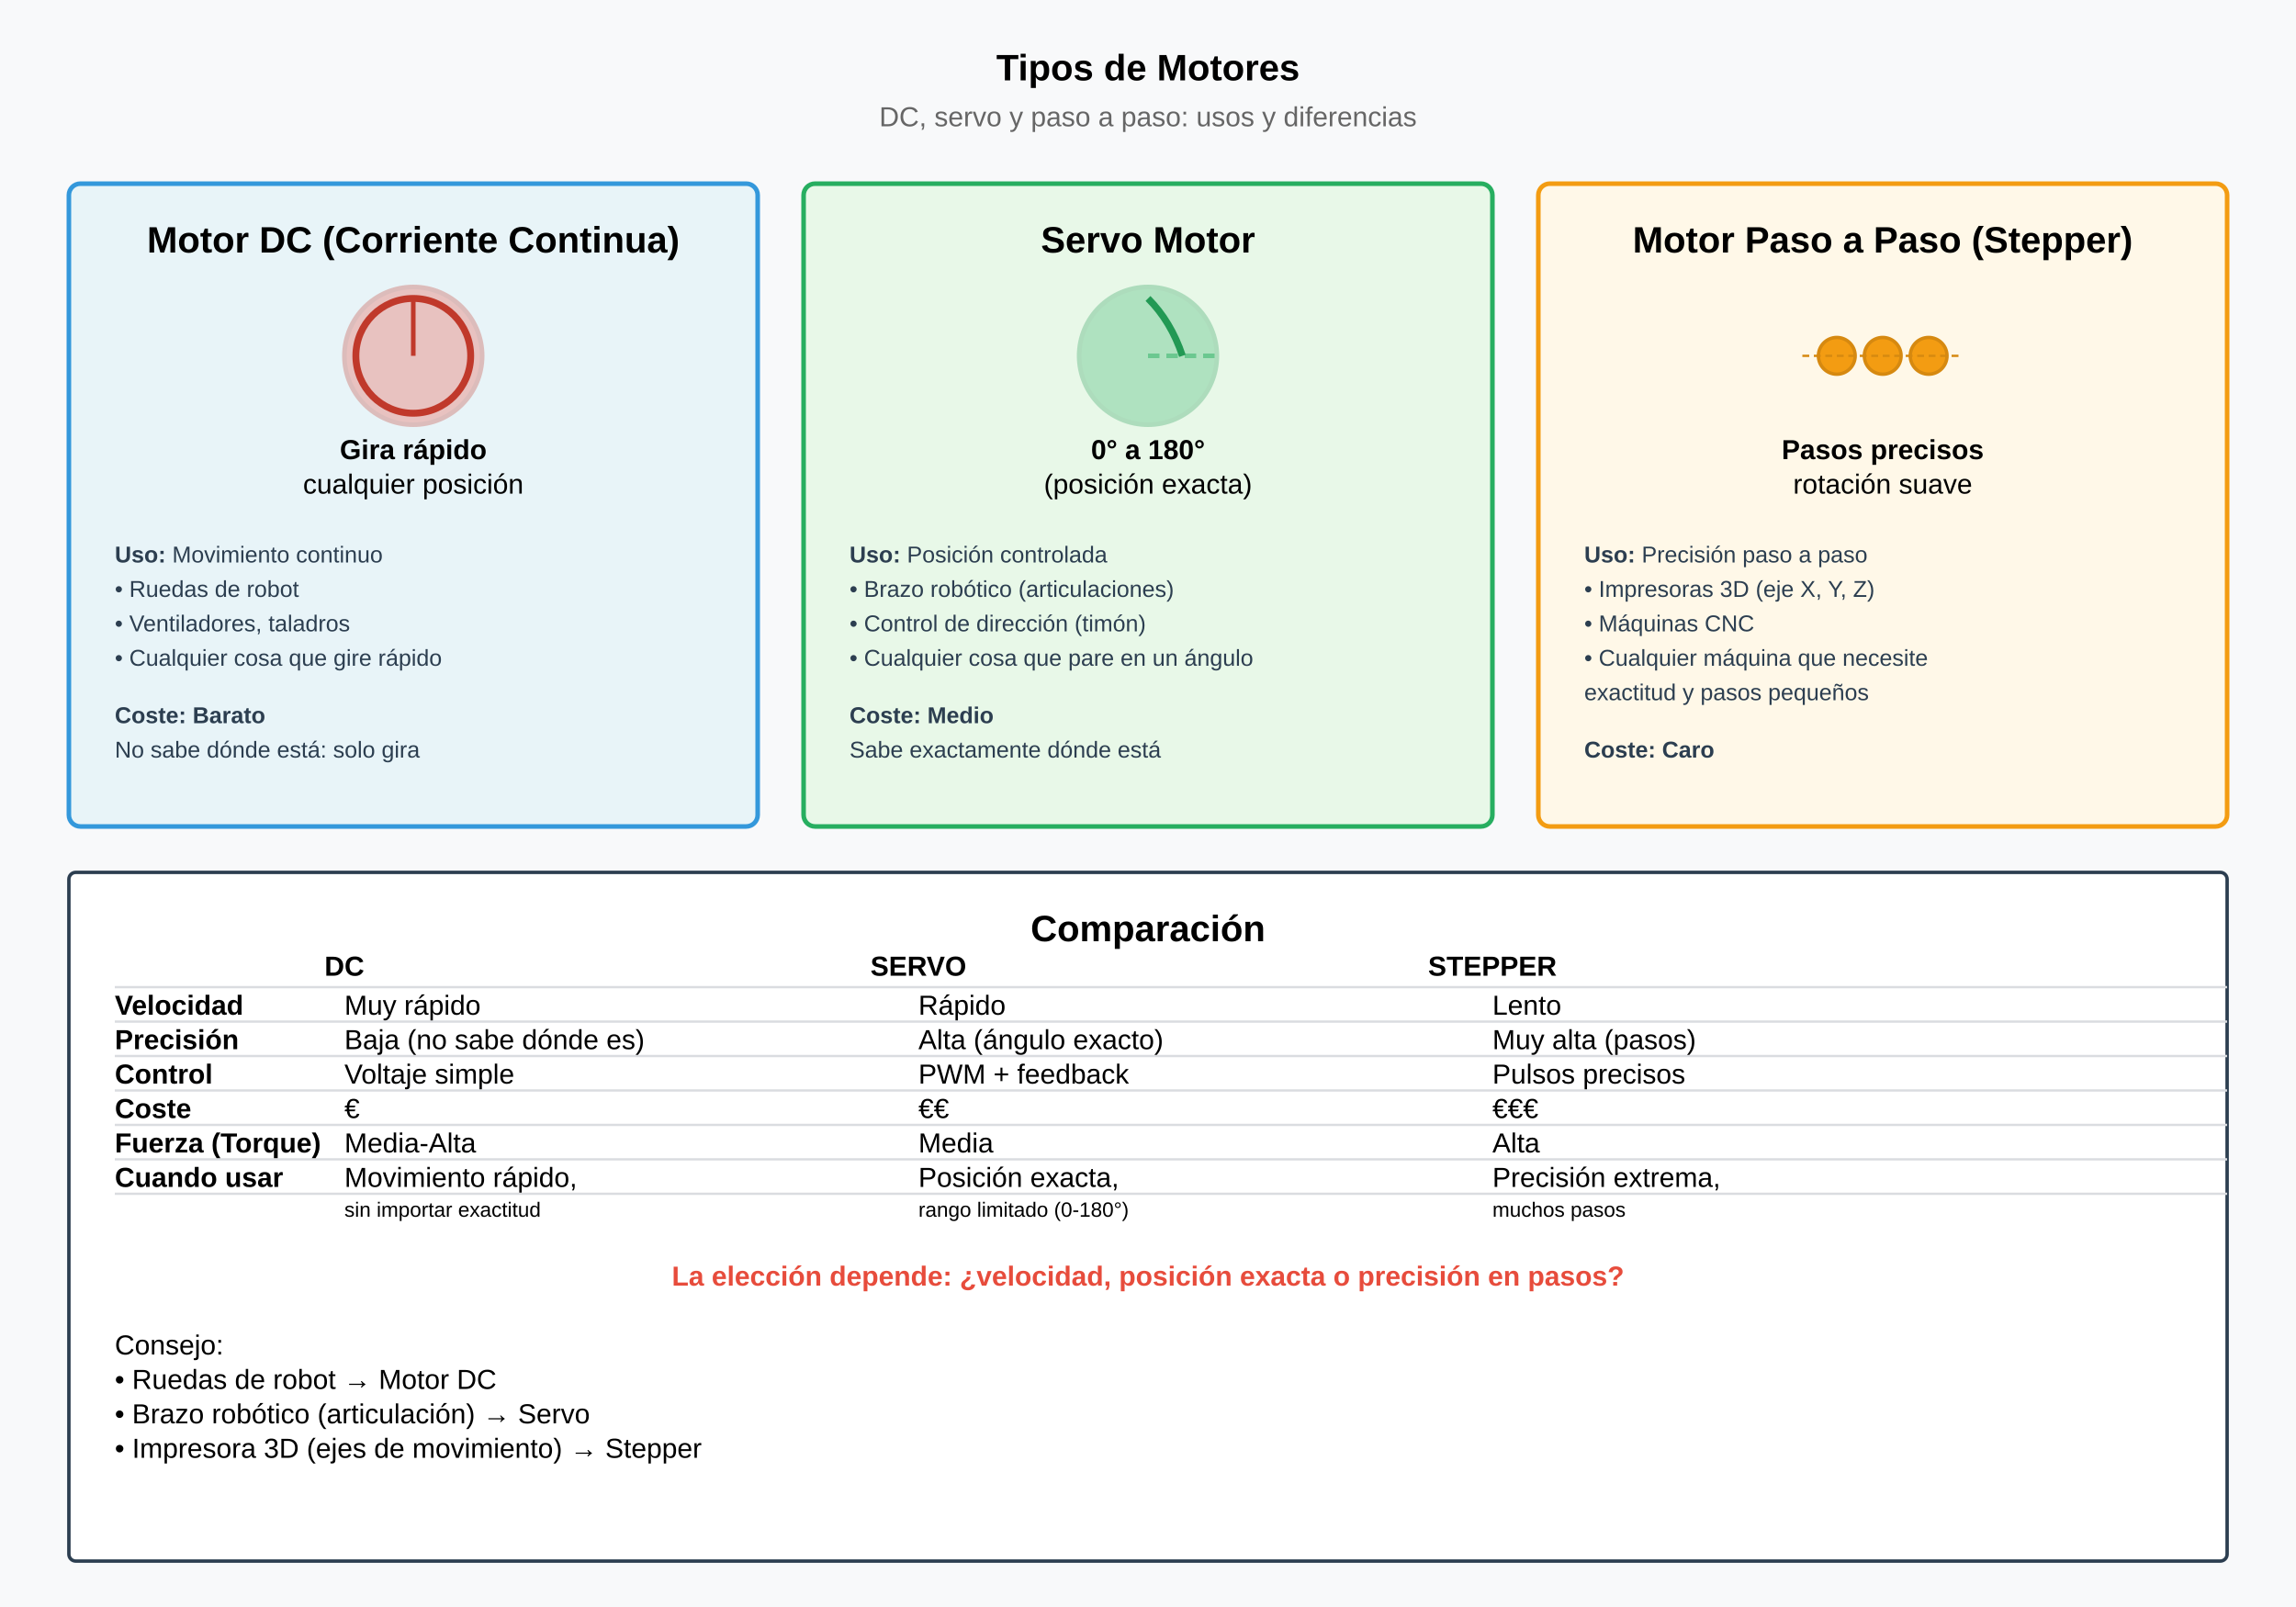
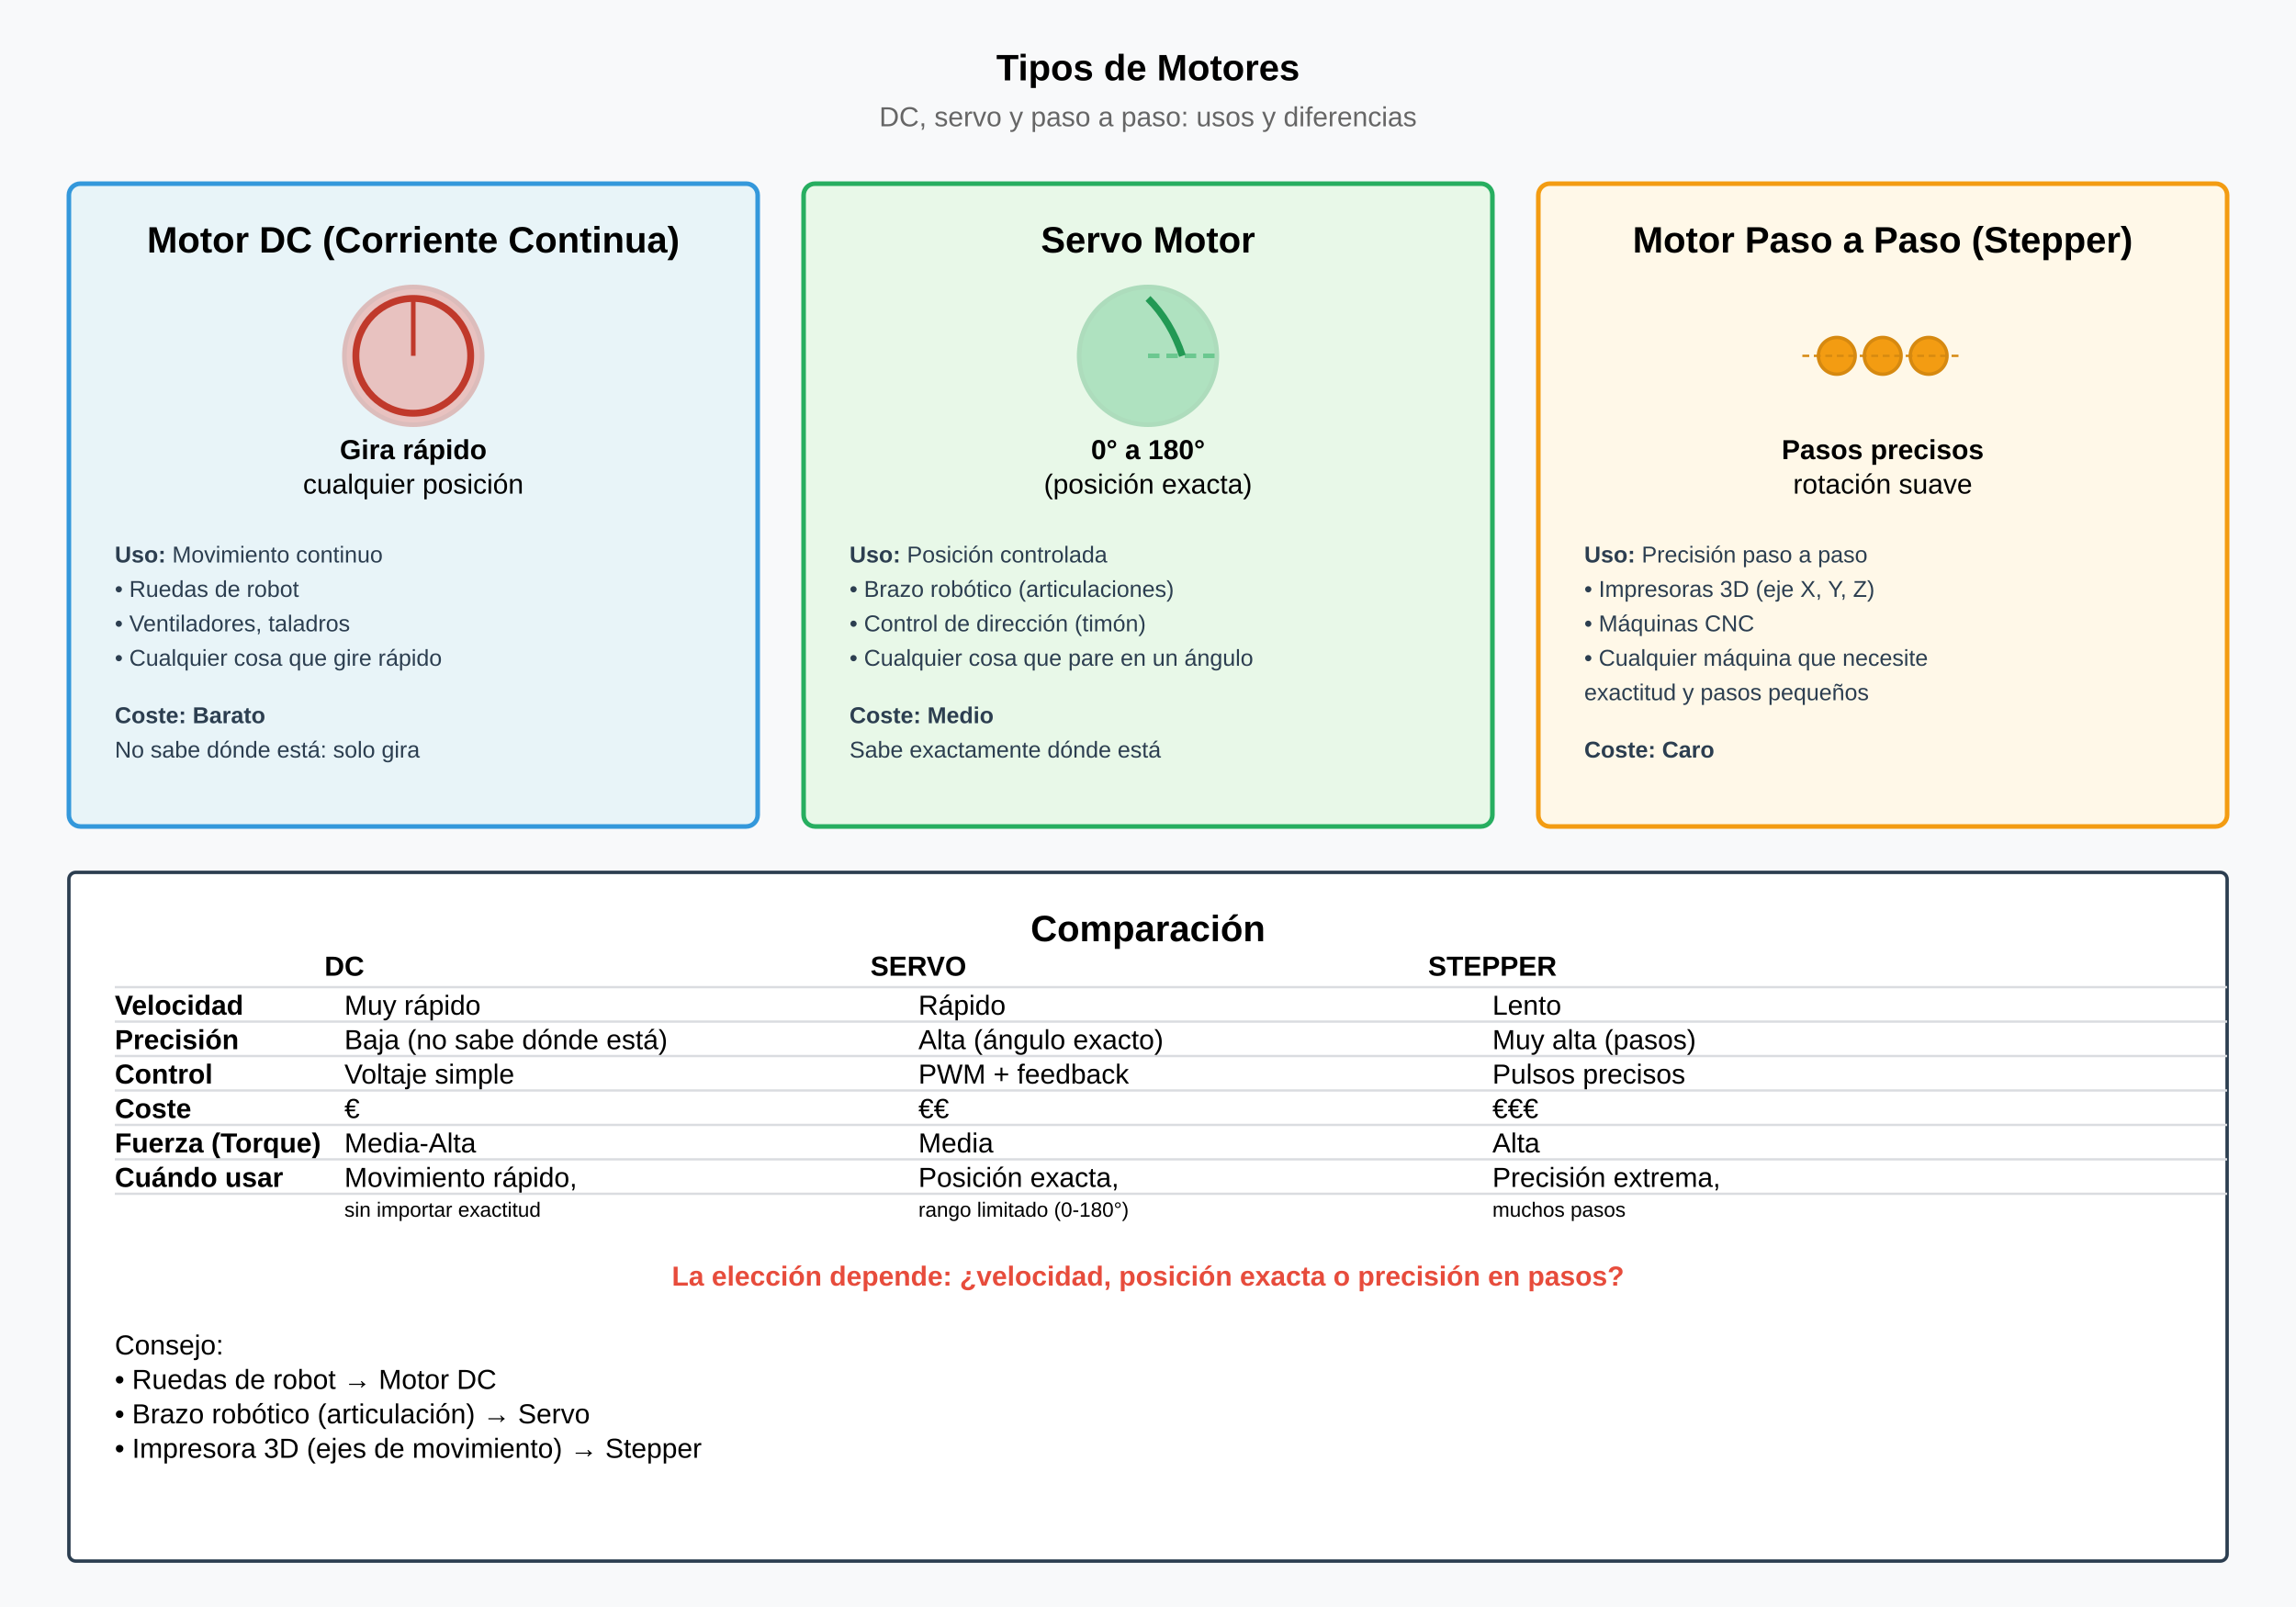
<svg xmlns="http://www.w3.org/2000/svg" viewBox="0 0 1000 700">
  <defs>
    <style>
      .title { font-family: Arial, sans-serif; font-size: 16px; font-weight: bold; text-anchor: middle; }
      .label { font-family: Arial, sans-serif; font-size: 12px; }
      .box { stroke: #2c3e50; stroke-width: 2; }
      .arrow { stroke: #e74c3c; stroke-width: 2; fill: none; marker-end: url(#arrowred); }
    </style>
    <marker id="arrowred" markerWidth="10" markerHeight="10" refX="9" refY="3" orient="auto" markerUnits="strokeWidth">
      <path d="M0,0 L0,6 L9,3 z" fill="#e74c3c" />
    </marker>
  </defs>
  <rect width="1000" height="700" fill="#f8f9fa" />
  <text x="500" y="35" class="title" font-size="18">Tipos de Motores</text>
  <text x="500" y="55" class="label" font-size="11" fill="#666" text-anchor="middle">DC, servo y paso a paso: usos y diferencias</text>
  <g>
    <rect x="30" y="80" width="300" height="280" fill="#e8f4f8" stroke="#3498db" stroke-width="2" rx="5" />
    <text x="180" y="110" class="title" font-size="13">Motor DC (Corriente Continua)</text>
    <circle cx="180" cy="155" r="30" fill="#e74c3c" stroke="#c0392b" stroke-width="2" opacity="0.3" />
    <circle cx="180" cy="155" r="25" fill="none" stroke="#c0392b" stroke-width="3" />
    <path d="M180 130 L180 155" stroke="#c0392b" stroke-width="2" fill="none" />
    <text x="180" y="200" class="label" font-size="10" text-anchor="middle" font-weight="bold">Gira rápido</text>
    <text x="180" y="215" class="label" font-size="10" text-anchor="middle">cualquier posición</text>
    <g font-family="Arial" font-size="10" fill="#2c3e50" text-anchor="start">
      <text x="50" y="245">
        <tspan font-weight="bold">Uso:</tspan> Movimiento continuo</text>
      <text x="50" y="260">• Ruedas de robot</text>
      <text x="50" y="275">• Ventiladores, taladros</text>
      <text x="50" y="290">• Cualquier cosa que gire rápido</text>
      <text x="50" y="315">
        <tspan font-weight="bold">Coste: Barato</tspan>
      </text>
      <text x="50" y="330">No sabe dónde está: solo gira</text>
    </g>
  </g>
  <g>
    <rect x="350" y="80" width="300" height="280" fill="#e8f8e8" stroke="#27ae60" stroke-width="2" rx="5" />
    <text x="500" y="110" class="title" font-size="13">Servo Motor</text>
    <circle cx="500" cy="155" r="30" fill="#27ae60" stroke="#229954" stroke-width="2" opacity="0.3" />
    <path d="M500 130 L500 130 Q510 140 515 155" stroke="#229954" stroke-width="3" fill="none" />
    <path d="M500 155 L530 155" stroke="#27ae60" stroke-width="2" stroke-dasharray="5,3" opacity="0.5" fill="none" />
    <text x="500" y="200" class="label" font-size="10" text-anchor="middle" font-weight="bold">0° a 180°</text>
    <text x="500" y="215" class="label" font-size="10" text-anchor="middle">(posición exacta)</text>
    <g font-family="Arial" font-size="10" fill="#2c3e50" text-anchor="start">
      <text x="370" y="245">
        <tspan font-weight="bold">Uso:</tspan> Posición controlada</text>
      <text x="370" y="260">• Brazo robótico (articulaciones)</text>
      <text x="370" y="275">• Control de dirección (timón)</text>
      <text x="370" y="290">• Cualquier cosa que pare en un ángulo</text>
      <text x="370" y="315">
        <tspan font-weight="bold">Coste: Medio</tspan>
      </text>
      <text x="370" y="330">Sabe exactamente dónde está</text>
    </g>
  </g>
  <g>
    <rect x="670" y="80" width="300" height="280" fill="#fff8e8" stroke="#f39c12" stroke-width="2" rx="5" />
    <text x="820" y="110" class="title" font-size="13">Motor Paso a Paso (Stepper)</text>
    <circle cx="800" cy="155" r="8" fill="#f39c12" stroke="#d68910" stroke-width="1.5" />
    <circle cx="820" cy="155" r="8" fill="#f39c12" stroke="#d68910" stroke-width="1.5" />
    <circle cx="840" cy="155" r="8" fill="#f39c12" stroke="#d68910" stroke-width="1.5" />
    <path d="M785 155 L855 155" stroke="#d68910" stroke-width="1" stroke-dasharray="3,2" fill="none" />
    <text x="820" y="200" class="label" font-size="10" text-anchor="middle" font-weight="bold">Pasos precisos</text>
    <text x="820" y="215" class="label" font-size="10" text-anchor="middle">rotación suave</text>
    <g font-family="Arial" font-size="10" fill="#2c3e50" text-anchor="start">
      <text x="690" y="245">
        <tspan font-weight="bold">Uso:</tspan> Precisión paso a paso</text>
      <text x="690" y="260">• Impresoras 3D (eje X, Y, Z)</text>
      <text x="690" y="275">• Máquinas CNC</text>
      <text x="690" y="290">• Cualquier máquina que necesite</text>
      <text x="690" y="305">exactitud y pasos pequeños</text>
      <text x="690" y="330">
        <tspan font-weight="bold">Coste: Caro</tspan>
      </text>
    </g>
  </g>
  <g>
    <rect x="30" y="380" width="940" height="300" fill="white" stroke="#2c3e50" stroke-width="1.5" rx="3" />
    <text x="500" y="410" class="title" font-size="13" text-anchor="middle">Comparación</text>
    <line x1="50" y1="430" x2="970" y2="430" stroke="#dadce0" stroke-width="1" />
    <text x="150" y="425" class="label" font-size="11" font-weight="bold" text-anchor="middle">DC</text>
    <text x="400" y="425" class="label" font-size="11" font-weight="bold" text-anchor="middle">SERVO</text>
    <text x="650" y="425" class="label" font-size="11" font-weight="bold" text-anchor="middle">STEPPER</text>
    <line x1="50" y1="445" x2="970" y2="445" stroke="#dadce0" stroke-width="1" />
    <text x="50" y="442" class="label" font-size="10" font-weight="bold">Velocidad</text>
    <text x="150" y="442" class="label" font-size="10">Muy rápido</text>
    <text x="400" y="442" class="label" font-size="10">Rápido</text>
    <text x="650" y="442" class="label" font-size="10">Lento</text>
    <line x1="50" y1="460" x2="970" y2="460" stroke="#dadce0" stroke-width="1" />
    <text x="50" y="457" class="label" font-size="10" font-weight="bold">Precisión</text>
-     <text x="150" y="457" class="label" font-size="10">Baja (no sabe dónde es)</text>
+     <text x="150" y="457" class="label" font-size="10">Baja (no sabe dónde está)</text>
    <text x="400" y="457" class="label" font-size="10">Alta (ángulo exacto)</text>
    <text x="650" y="457" class="label" font-size="10">Muy alta (pasos)</text>
    <line x1="50" y1="475" x2="970" y2="475" stroke="#dadce0" stroke-width="1" />
    <text x="50" y="472" class="label" font-size="10" font-weight="bold">Control</text>
    <text x="150" y="472" class="label" font-size="10">Voltaje simple</text>
    <text x="400" y="472" class="label" font-size="10">PWM + feedback</text>
    <text x="650" y="472" class="label" font-size="10">Pulsos precisos</text>
    <line x1="50" y1="490" x2="970" y2="490" stroke="#dadce0" stroke-width="1" />
    <text x="50" y="487" class="label" font-size="10" font-weight="bold">Coste</text>
    <text x="150" y="487" class="label" font-size="10">€</text>
    <text x="400" y="487" class="label" font-size="10">€€</text>
    <text x="650" y="487" class="label" font-size="10">€€€</text>
    <line x1="50" y1="505" x2="970" y2="505" stroke="#dadce0" stroke-width="1" />
    <text x="50" y="502" class="label" font-size="10" font-weight="bold">Fuerza (Torque)</text>
    <text x="150" y="502" class="label" font-size="10">Media-Alta</text>
    <text x="400" y="502" class="label" font-size="10">Media</text>
    <text x="650" y="502" class="label" font-size="10">Alta</text>
    <line x1="50" y1="520" x2="970" y2="520" stroke="#dadce0" stroke-width="1" />
-     <text x="50" y="517" class="label" font-size="10" font-weight="bold">Cuando usar</text>
+     <text x="50" y="517" class="label" font-size="10" font-weight="bold">Cuándo usar</text>
    <text x="150" y="517" class="label" font-size="9">Movimiento rápido,</text>
    <text x="150" y="530" class="label" style="font-size: 9px">sin importar exactitud</text>
    <text x="400" y="517" class="label" font-size="9">Posición exacta,</text>
    <text x="400" y="530" class="label" style="font-size: 9px">rango limitado (0-180°)</text>
    <text x="650" y="517" class="label" font-size="9">Precisión extrema,</text>
    <text x="650" y="530" class="label" style="font-size: 9px">muchos pasos</text>
    <text x="500" y="560" class="label" font-size="11" text-anchor="middle" font-weight="bold" fill="#e74c3c">
      La elección depende: ¿velocidad, posición exacta o precisión en pasos?
    </text>
    <text x="50" y="590" class="label" font-size="10">Consejo:</text>
    <text x="50" y="605" class="label" font-size="10">• Ruedas de robot → Motor DC</text>
    <text x="50" y="620" class="label" font-size="10">• Brazo robótico (articulación) → Servo</text>
    <text x="50" y="635" class="label" font-size="10">• Impresora 3D (ejes de movimiento) → Stepper</text>
  </g>
</svg>
